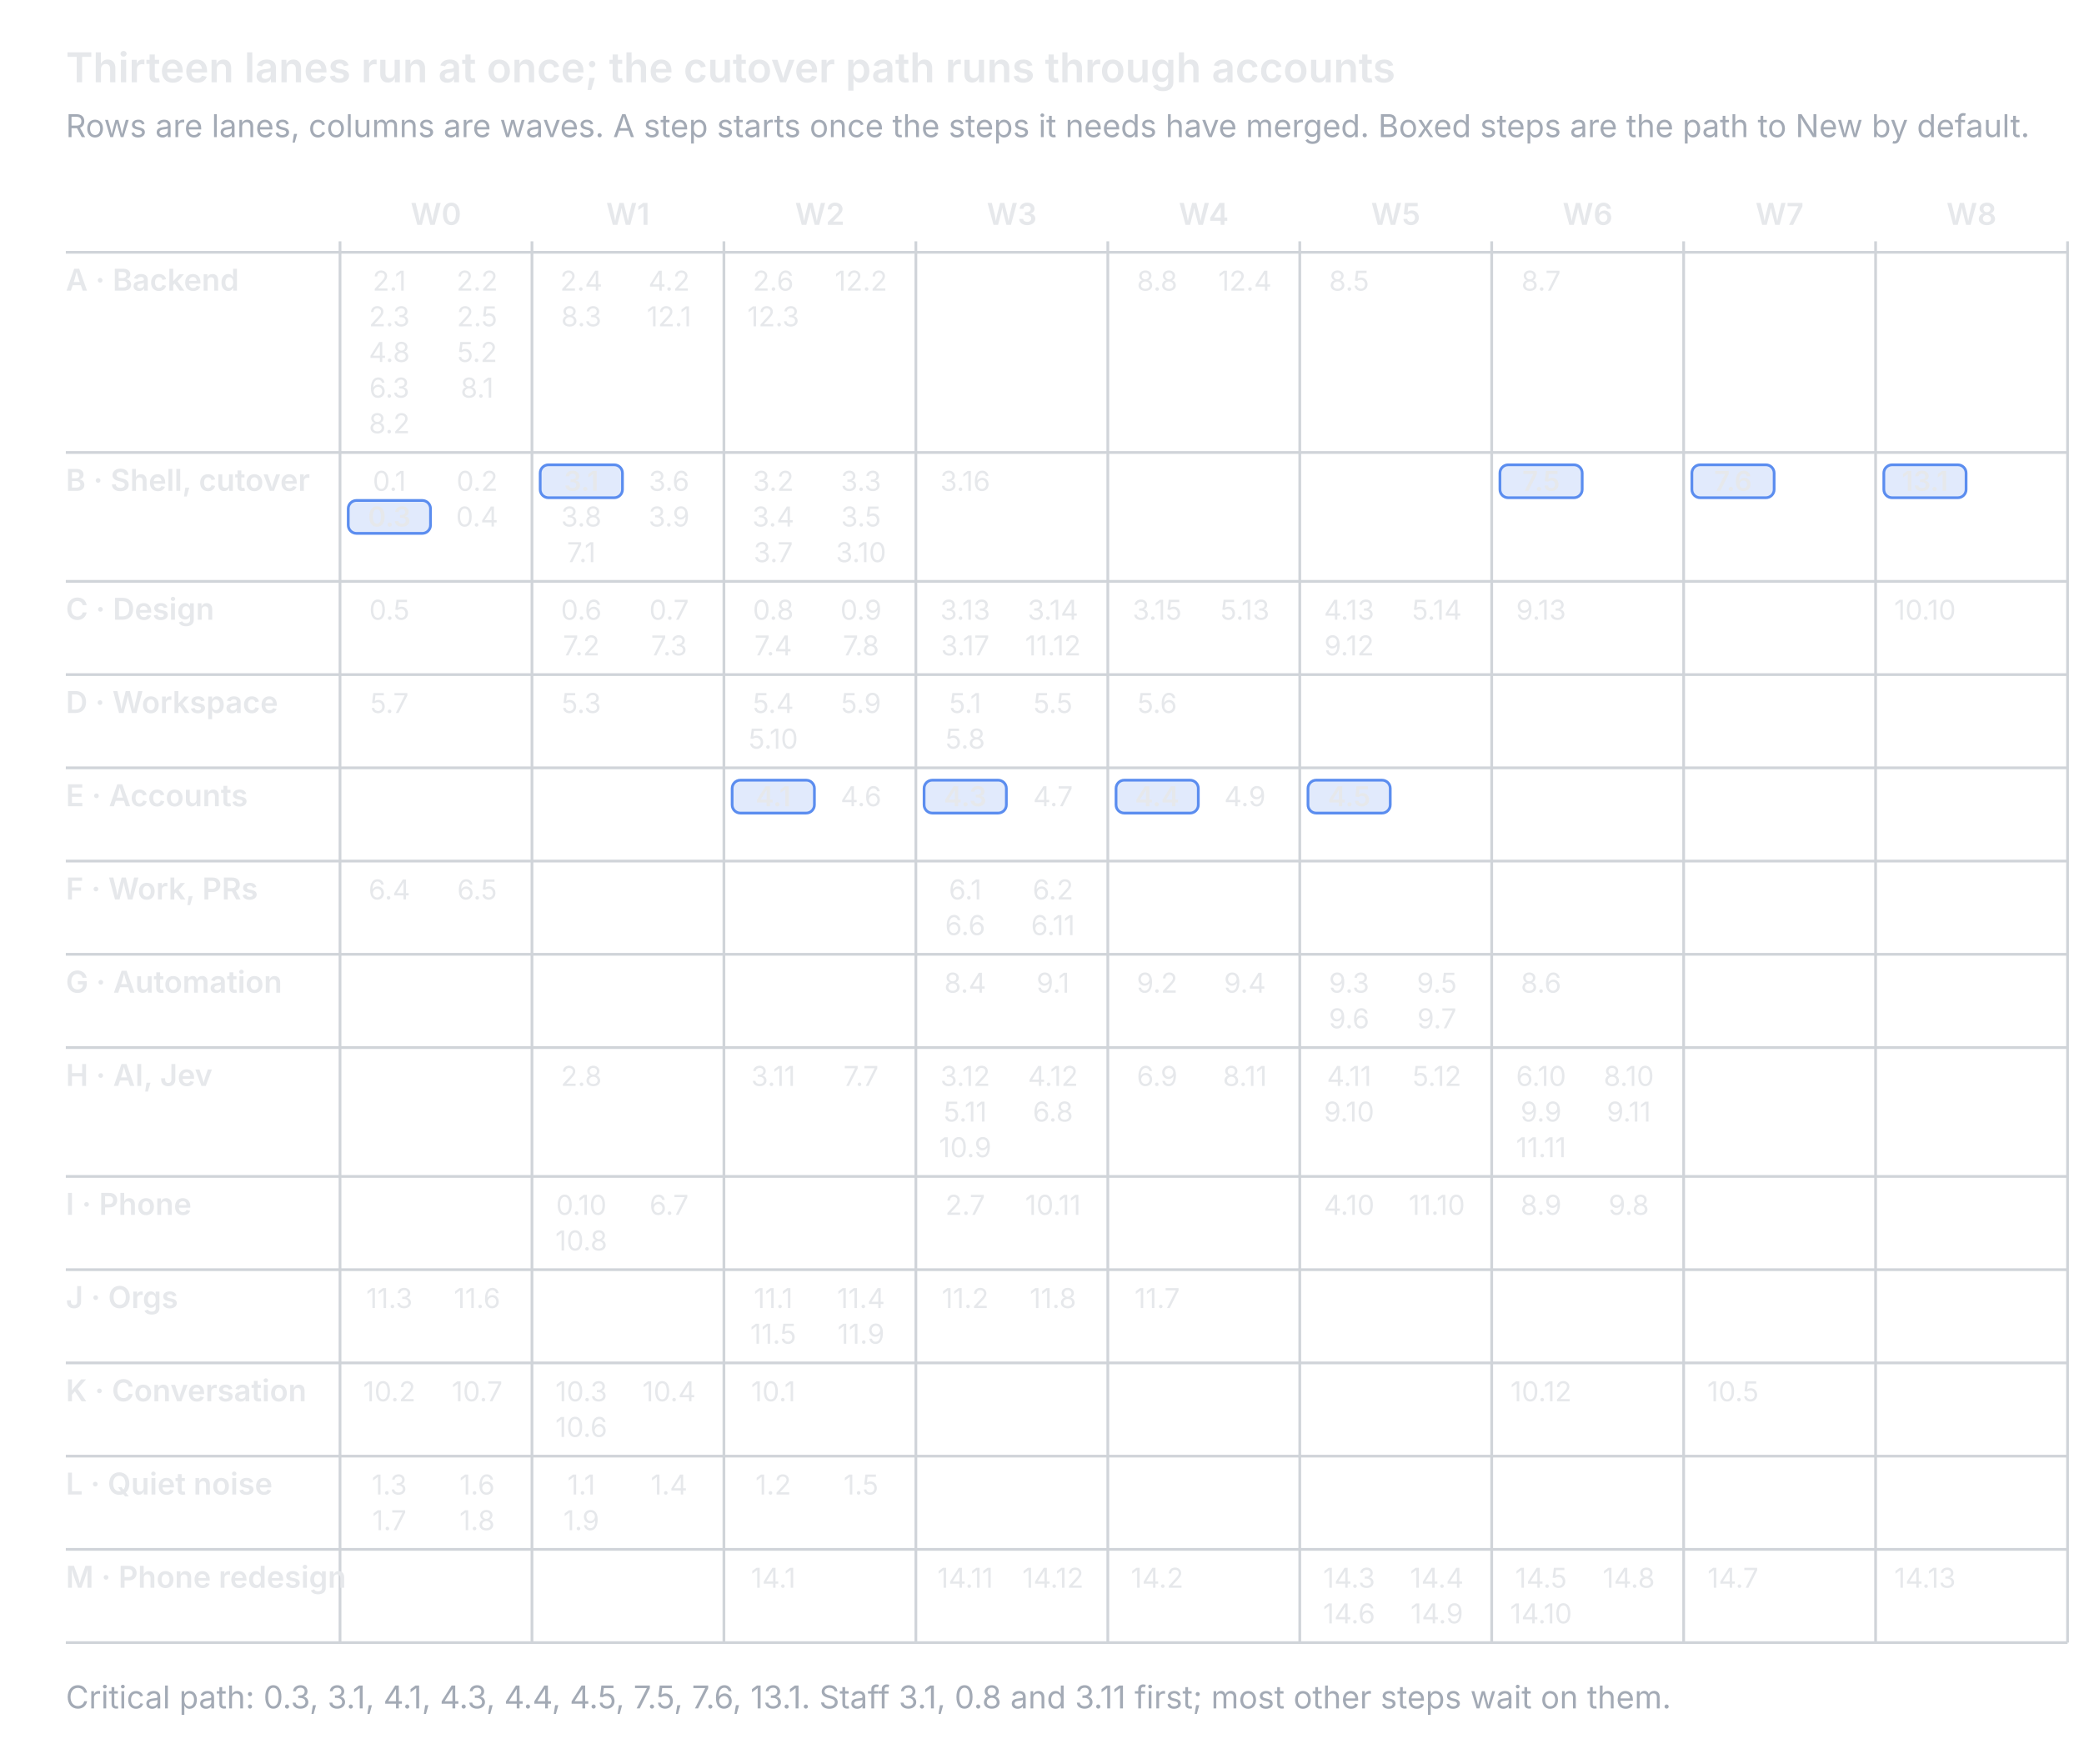
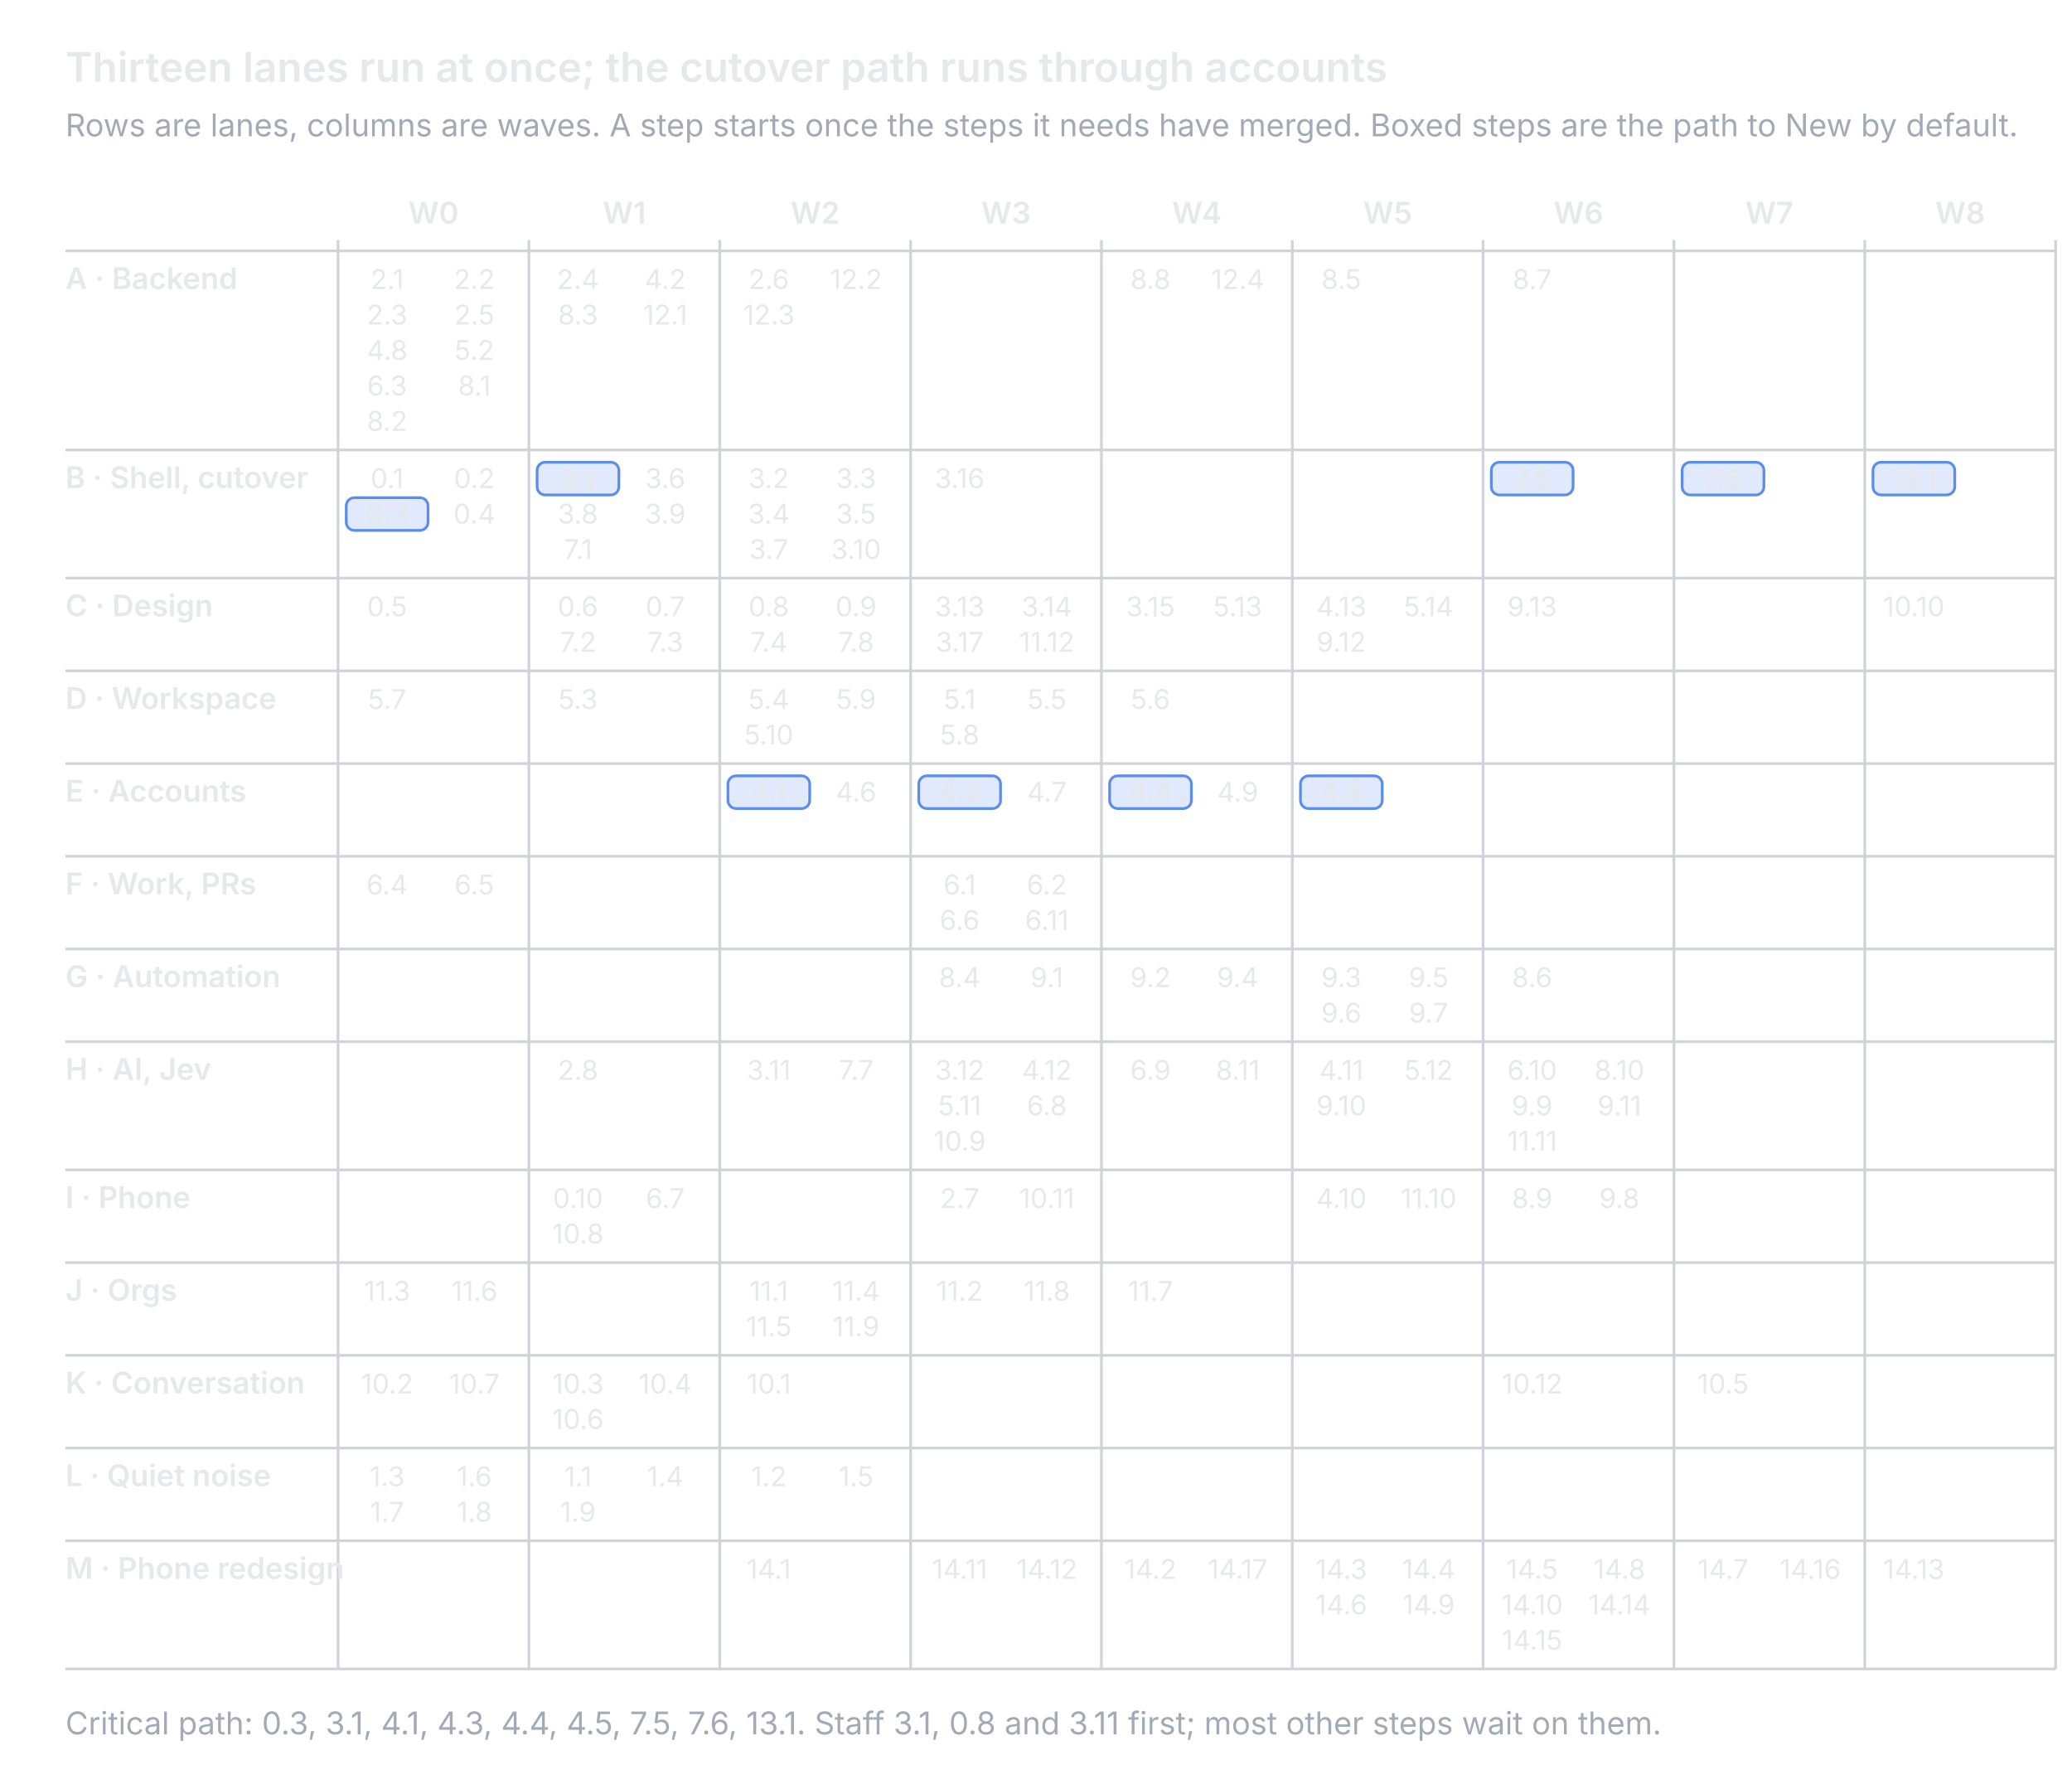
- <svg xmlns="http://www.w3.org/2000/svg" font-family="-apple-system, Segoe UI, sans-serif" viewBox="0 0 760 643" role="img" style="background:#16191d" aria-label="Task graph: thirteen lanes over nine waves, with the cutover path through accounts" font-size="10">
+ <svg xmlns="http://www.w3.org/2000/svg" font-family="-apple-system, Segoe UI, sans-serif" viewBox="0 0 760 656" role="img" style="background:#16191d" aria-label="Task graph: thirteen lanes over nine waves, with the cutover path through accounts" font-size="10">
  <text data-id="title" x="24" y="30" font-size="15" font-weight="600" fill="#e6e8eb">Thirteen lanes run at once; the cutover path runs through accounts</text>
  <text data-id="subtitle" x="24" y="50" font-size="11.5" fill="#a3aab5">Rows are lanes, columns are waves. A step starts once the steps it needs have merged. Boxed steps are the path to New by default.</text>
  <g data-anchor="grid" fill="none" stroke="#8b93a1" stroke-opacity="0.4">
-     <path d="M124 88V599M194 88V599M264 88V599M334 88V599M404 88V599M474 88V599M544 88V599M614 88V599M684 88V599M754 88V599M24 92H754M24 165H754M24 212H754M24 246H754M24 280H754M24 314H754M24 348H754M24 382H754M24 429H754M24 463H754M24 497H754M24 531H754M24 565H754M24 599H754" />
+     <path d="M124 88V612M194 88V612M264 88V612M334 88V612M404 88V612M474 88V612M544 88V612M614 88V612M684 88V612M754 88V612M24 92H754M24 165H754M24 212H754M24 246H754M24 280H754M24 314H754M24 348H754M24 382H754M24 429H754M24 463H754M24 497H754M24 531H754M24 565H754M24 612H754" />
  </g>
  <g data-anchor="waves">
    <text data-id="w0" x="159" y="82" text-anchor="middle" font-size="11" font-weight="600" fill="#e6e8eb">W0</text>
    <text data-id="w1" x="229" y="82" text-anchor="middle" font-size="11" font-weight="600" fill="#e6e8eb">W1</text>
    <text data-id="w2" x="299" y="82" text-anchor="middle" font-size="11" font-weight="600" fill="#e6e8eb">W2</text>
    <text data-id="w3" x="369" y="82" text-anchor="middle" font-size="11" font-weight="600" fill="#e6e8eb">W3</text>
    <text data-id="w4" x="439" y="82" text-anchor="middle" font-size="11" font-weight="600" fill="#e6e8eb">W4</text>
    <text data-id="w5" x="509" y="82" text-anchor="middle" font-size="11" font-weight="600" fill="#e6e8eb">W5</text>
    <text data-id="w6" x="579" y="82" text-anchor="middle" font-size="11" font-weight="600" fill="#e6e8eb">W6</text>
    <text data-id="w7" x="649" y="82" text-anchor="middle" font-size="11" font-weight="600" fill="#e6e8eb">W7</text>
    <text data-id="w8" x="719" y="82" text-anchor="middle" font-size="11" font-weight="600" fill="#e6e8eb">W8</text>
  </g>
  <g data-anchor="critical">
    <rect x="127" y="182.5" width="30" height="12" rx="3" fill="#5b8def" fill-opacity="0.18" stroke="#5b8def" />
    <rect x="197" y="169.5" width="30" height="12" rx="3" fill="#5b8def" fill-opacity="0.18" stroke="#5b8def" />
    <rect x="267" y="284.5" width="30" height="12" rx="3" fill="#5b8def" fill-opacity="0.18" stroke="#5b8def" />
    <rect x="337" y="284.5" width="30" height="12" rx="3" fill="#5b8def" fill-opacity="0.18" stroke="#5b8def" />
    <rect x="407" y="284.5" width="30" height="12" rx="3" fill="#5b8def" fill-opacity="0.18" stroke="#5b8def" />
    <rect x="477" y="284.5" width="30" height="12" rx="3" fill="#5b8def" fill-opacity="0.18" stroke="#5b8def" />
    <rect x="547" y="169.5" width="30" height="12" rx="3" fill="#5b8def" fill-opacity="0.18" stroke="#5b8def" />
    <rect x="617" y="169.5" width="30" height="12" rx="3" fill="#5b8def" fill-opacity="0.18" stroke="#5b8def" />
    <rect x="687" y="169.5" width="30" height="12" rx="3" fill="#5b8def" fill-opacity="0.18" stroke="#5b8def" />
  </g>
  <g data-anchor="lane-A">
    <text data-id="lane-A" x="24" y="106" font-size="11" font-weight="600" fill="#e6e8eb">A · Backend</text>
    <g text-anchor="middle" fill="#e6e8eb">
      <text data-id="s2-1" x="142" y="106">2.1</text>
      <text data-id="s2-2" x="174" y="106">2.2</text>
      <text data-id="s2-3" x="142" y="119">2.3</text>
      <text data-id="s2-5" x="174" y="119">2.5</text>
      <text data-id="s4-8" x="142" y="132">4.8</text>
      <text data-id="s5-2" x="174" y="132">5.2</text>
      <text data-id="s6-3" x="142" y="145">6.3</text>
      <text data-id="s8-1" x="174" y="145">8.1</text>
      <text data-id="s8-2" x="142" y="158">8.2</text>
      <text data-id="s2-4" x="212" y="106">2.4</text>
      <text data-id="s4-2" x="244" y="106">4.2</text>
      <text data-id="s8-3" x="212" y="119">8.3</text>
      <text data-id="s12-1" x="244" y="119">12.1</text>
      <text data-id="s2-6" x="282" y="106">2.6</text>
      <text data-id="s12-2" x="314" y="106">12.2</text>
      <text data-id="s12-3" x="282" y="119">12.3</text>
      <text data-id="s8-8" x="422" y="106">8.8</text>
      <text data-id="s12-4" x="454" y="106">12.4</text>
      <text data-id="s8-5" x="492" y="106">8.5</text>
      <text data-id="s8-7" x="562" y="106">8.7</text>
    </g>
  </g>
  <g data-anchor="lane-B">
    <text data-id="lane-B" x="24" y="179" font-size="11" font-weight="600" fill="#e6e8eb">B · Shell, cutover</text>
    <g text-anchor="middle" fill="#e6e8eb">
      <text data-id="s0-1" x="142" y="179">0.1</text>
      <text data-id="s0-2" x="174" y="179">0.2</text>
      <text data-id="s0-3" x="142" y="192" font-weight="600">0.3</text>
      <text data-id="s0-4" x="174" y="192">0.4</text>
      <text data-id="s3-1" x="212" y="179" font-weight="600">3.1</text>
      <text data-id="s3-6" x="244" y="179">3.6</text>
      <text data-id="s3-8" x="212" y="192">3.8</text>
      <text data-id="s3-9" x="244" y="192">3.9</text>
      <text data-id="s7-1" x="212" y="205">7.1</text>
      <text data-id="s3-2" x="282" y="179">3.2</text>
      <text data-id="s3-3" x="314" y="179">3.3</text>
      <text data-id="s3-4" x="282" y="192">3.4</text>
      <text data-id="s3-5" x="314" y="192">3.5</text>
      <text data-id="s3-7" x="282" y="205">3.7</text>
      <text data-id="s3-10" x="314" y="205">3.10</text>
      <text data-id="s3-16" x="352" y="179">3.16</text>
      <text data-id="s7-5" x="562" y="179" font-weight="600">7.5</text>
      <text data-id="s7-6" x="632" y="179" font-weight="600">7.6</text>
      <text data-id="s13-1" x="702" y="179" font-weight="600">13.1</text>
    </g>
  </g>
  <g data-anchor="lane-C">
    <text data-id="lane-C" x="24" y="226" font-size="11" font-weight="600" fill="#e6e8eb">C · Design</text>
    <g text-anchor="middle" fill="#e6e8eb">
      <text data-id="s0-5" x="142" y="226">0.5</text>
      <text data-id="s0-6" x="212" y="226">0.6</text>
      <text data-id="s0-7" x="244" y="226">0.7</text>
      <text data-id="s7-2" x="212" y="239">7.2</text>
      <text data-id="s7-3" x="244" y="239">7.3</text>
      <text data-id="s0-8" x="282" y="226">0.8</text>
      <text data-id="s0-9" x="314" y="226">0.9</text>
      <text data-id="s7-4" x="282" y="239">7.4</text>
      <text data-id="s7-8" x="314" y="239">7.8</text>
      <text data-id="s3-13" x="352" y="226">3.13</text>
      <text data-id="s3-14" x="384" y="226">3.14</text>
      <text data-id="s3-17" x="352" y="239">3.17</text>
      <text data-id="s11-12" x="384" y="239">11.12</text>
      <text data-id="s3-15" x="422" y="226">3.15</text>
      <text data-id="s5-13" x="454" y="226">5.13</text>
      <text data-id="s4-13" x="492" y="226">4.13</text>
      <text data-id="s5-14" x="524" y="226">5.14</text>
      <text data-id="s9-12" x="492" y="239">9.12</text>
      <text data-id="s9-13" x="562" y="226">9.13</text>
      <text data-id="s10-10" x="702" y="226">10.10</text>
    </g>
  </g>
  <g data-anchor="lane-D">
    <text data-id="lane-D" x="24" y="260" font-size="11" font-weight="600" fill="#e6e8eb">D · Workspace</text>
    <g text-anchor="middle" fill="#e6e8eb">
      <text data-id="s5-7" x="142" y="260">5.7</text>
      <text data-id="s5-3" x="212" y="260">5.3</text>
      <text data-id="s5-4" x="282" y="260">5.4</text>
      <text data-id="s5-9" x="314" y="260">5.9</text>
      <text data-id="s5-10" x="282" y="273">5.10</text>
      <text data-id="s5-1" x="352" y="260">5.1</text>
      <text data-id="s5-5" x="384" y="260">5.5</text>
      <text data-id="s5-8" x="352" y="273">5.8</text>
      <text data-id="s5-6" x="422" y="260">5.6</text>
    </g>
  </g>
  <g data-anchor="lane-E">
    <text data-id="lane-E" x="24" y="294" font-size="11" font-weight="600" fill="#e6e8eb">E · Accounts</text>
    <g text-anchor="middle" fill="#e6e8eb">
      <text data-id="s4-1" x="282" y="294" font-weight="600">4.1</text>
      <text data-id="s4-6" x="314" y="294">4.6</text>
      <text data-id="s4-3" x="352" y="294" font-weight="600">4.3</text>
      <text data-id="s4-7" x="384" y="294">4.7</text>
      <text data-id="s4-4" x="422" y="294" font-weight="600">4.4</text>
      <text data-id="s4-9" x="454" y="294">4.9</text>
      <text data-id="s4-5" x="492" y="294" font-weight="600">4.5</text>
    </g>
  </g>
  <g data-anchor="lane-F">
    <text data-id="lane-F" x="24" y="328" font-size="11" font-weight="600" fill="#e6e8eb">F · Work, PRs</text>
    <g text-anchor="middle" fill="#e6e8eb">
      <text data-id="s6-4" x="142" y="328">6.4</text>
      <text data-id="s6-5" x="174" y="328">6.5</text>
      <text data-id="s6-1" x="352" y="328">6.1</text>
      <text data-id="s6-2" x="384" y="328">6.2</text>
      <text data-id="s6-6" x="352" y="341">6.6</text>
      <text data-id="s6-11" x="384" y="341">6.11</text>
    </g>
  </g>
  <g data-anchor="lane-G">
    <text data-id="lane-G" x="24" y="362" font-size="11" font-weight="600" fill="#e6e8eb">G · Automation</text>
    <g text-anchor="middle" fill="#e6e8eb">
      <text data-id="s8-4" x="352" y="362">8.4</text>
      <text data-id="s9-1" x="384" y="362">9.1</text>
      <text data-id="s9-2" x="422" y="362">9.2</text>
      <text data-id="s9-4" x="454" y="362">9.4</text>
      <text data-id="s9-3" x="492" y="362">9.3</text>
      <text data-id="s9-5" x="524" y="362">9.5</text>
      <text data-id="s9-6" x="492" y="375">9.6</text>
      <text data-id="s9-7" x="524" y="375">9.7</text>
      <text data-id="s8-6" x="562" y="362">8.6</text>
    </g>
  </g>
  <g data-anchor="lane-H">
    <text data-id="lane-H" x="24" y="396" font-size="11" font-weight="600" fill="#e6e8eb">H · AI, Jev</text>
    <g text-anchor="middle" fill="#e6e8eb">
      <text data-id="s2-8" x="212" y="396">2.8</text>
      <text data-id="s3-11" x="282" y="396">3.11</text>
      <text data-id="s7-7" x="314" y="396">7.7</text>
      <text data-id="s3-12" x="352" y="396">3.12</text>
      <text data-id="s4-12" x="384" y="396">4.12</text>
      <text data-id="s5-11" x="352" y="409">5.11</text>
      <text data-id="s6-8" x="384" y="409">6.8</text>
      <text data-id="s10-9" x="352" y="422">10.9</text>
      <text data-id="s6-9" x="422" y="396">6.9</text>
      <text data-id="s8-11" x="454" y="396">8.11</text>
      <text data-id="s4-11" x="492" y="396">4.11</text>
      <text data-id="s5-12" x="524" y="396">5.12</text>
      <text data-id="s9-10" x="492" y="409">9.10</text>
      <text data-id="s6-10" x="562" y="396">6.10</text>
      <text data-id="s8-10" x="594" y="396">8.10</text>
      <text data-id="s9-9" x="562" y="409">9.9</text>
      <text data-id="s9-11" x="594" y="409">9.11</text>
      <text data-id="s11-11" x="562" y="422">11.11</text>
    </g>
  </g>
  <g data-anchor="lane-I">
    <text data-id="lane-I" x="24" y="443" font-size="11" font-weight="600" fill="#e6e8eb">I · Phone</text>
    <g text-anchor="middle" fill="#e6e8eb">
      <text data-id="s0-10" x="212" y="443">0.10</text>
      <text data-id="s6-7" x="244" y="443">6.7</text>
      <text data-id="s10-8" x="212" y="456">10.8</text>
      <text data-id="s2-7" x="352" y="443">2.7</text>
      <text data-id="s10-11" x="384" y="443">10.11</text>
      <text data-id="s4-10" x="492" y="443">4.10</text>
      <text data-id="s11-10" x="524" y="443">11.10</text>
      <text data-id="s8-9" x="562" y="443">8.9</text>
      <text data-id="s9-8" x="594" y="443">9.8</text>
    </g>
  </g>
  <g data-anchor="lane-J">
    <text data-id="lane-J" x="24" y="477" font-size="11" font-weight="600" fill="#e6e8eb">J · Orgs</text>
    <g text-anchor="middle" fill="#e6e8eb">
      <text data-id="s11-3" x="142" y="477">11.3</text>
      <text data-id="s11-6" x="174" y="477">11.6</text>
      <text data-id="s11-1" x="282" y="477">11.1</text>
      <text data-id="s11-4" x="314" y="477">11.4</text>
      <text data-id="s11-5" x="282" y="490">11.5</text>
      <text data-id="s11-9" x="314" y="490">11.9</text>
      <text data-id="s11-2" x="352" y="477">11.2</text>
      <text data-id="s11-8" x="384" y="477">11.8</text>
      <text data-id="s11-7" x="422" y="477">11.7</text>
    </g>
  </g>
  <g data-anchor="lane-K">
    <text data-id="lane-K" x="24" y="511" font-size="11" font-weight="600" fill="#e6e8eb">K · Conversation</text>
    <g text-anchor="middle" fill="#e6e8eb">
      <text data-id="s10-2" x="142" y="511">10.2</text>
      <text data-id="s10-7" x="174" y="511">10.7</text>
      <text data-id="s10-3" x="212" y="511">10.3</text>
      <text data-id="s10-4" x="244" y="511">10.4</text>
      <text data-id="s10-6" x="212" y="524">10.6</text>
      <text data-id="s10-1" x="282" y="511">10.1</text>
      <text data-id="s10-12" x="562" y="511">10.12</text>
      <text data-id="s10-5" x="632" y="511">10.5</text>
    </g>
  </g>
  <g data-anchor="lane-L">
    <text data-id="lane-L" x="24" y="545" font-size="11" font-weight="600" fill="#e6e8eb">L · Quiet noise</text>
    <g text-anchor="middle" fill="#e6e8eb">
      <text data-id="s1-3" x="142" y="545">1.3</text>
      <text data-id="s1-6" x="174" y="545">1.6</text>
      <text data-id="s1-7" x="142" y="558">1.7</text>
      <text data-id="s1-8" x="174" y="558">1.8</text>
      <text data-id="s1-1" x="212" y="545">1.1</text>
      <text data-id="s1-4" x="244" y="545">1.4</text>
      <text data-id="s1-9" x="212" y="558">1.9</text>
      <text data-id="s1-2" x="282" y="545">1.2</text>
      <text data-id="s1-5" x="314" y="545">1.5</text>
    </g>
  </g>
  <g data-anchor="lane-M">
    <text data-id="lane-M" x="24" y="579" font-size="11" font-weight="600" fill="#e6e8eb">M · Phone redesign</text>
    <g text-anchor="middle" fill="#e6e8eb">
      <text data-id="s14-1" x="282" y="579">14.1</text>
      <text data-id="s14-11" x="352" y="579">14.11</text>
      <text data-id="s14-12" x="384" y="579">14.12</text>
      <text data-id="s14-2" x="422" y="579">14.2</text>
+       <text data-id="s14-17" x="454" y="579">14.17</text>
      <text data-id="s14-3" x="492" y="579">14.3</text>
      <text data-id="s14-4" x="524" y="579">14.4</text>
      <text data-id="s14-6" x="492" y="592">14.6</text>
      <text data-id="s14-9" x="524" y="592">14.9</text>
      <text data-id="s14-5" x="562" y="579">14.5</text>
      <text data-id="s14-8" x="594" y="579">14.8</text>
      <text data-id="s14-10" x="562" y="592">14.10</text>
+       <text data-id="s14-14" x="594" y="592">14.14</text>
+       <text data-id="s14-15" x="562" y="605">14.15</text>
      <text data-id="s14-7" x="632" y="579">14.7</text>
+       <text data-id="s14-16" x="664" y="579">14.16</text>
      <text data-id="s14-13" x="702" y="579">14.13</text>
    </g>
  </g>
-   <text data-id="foot" x="24" y="623" font-size="11.5" fill="#a3aab5">Critical path: 0.3, 3.1, 4.1, 4.3, 4.4, 4.5, 7.5, 7.6, 13.1. Staff 3.1, 0.8 and 3.11 first; most other steps wait on them.</text>
+   <text data-id="foot" x="24" y="636" font-size="11.5" fill="#a3aab5">Critical path: 0.3, 3.1, 4.1, 4.3, 4.4, 4.5, 7.5, 7.6, 13.1. Staff 3.1, 0.8 and 3.11 first; most other steps wait on them.</text>
</svg>
